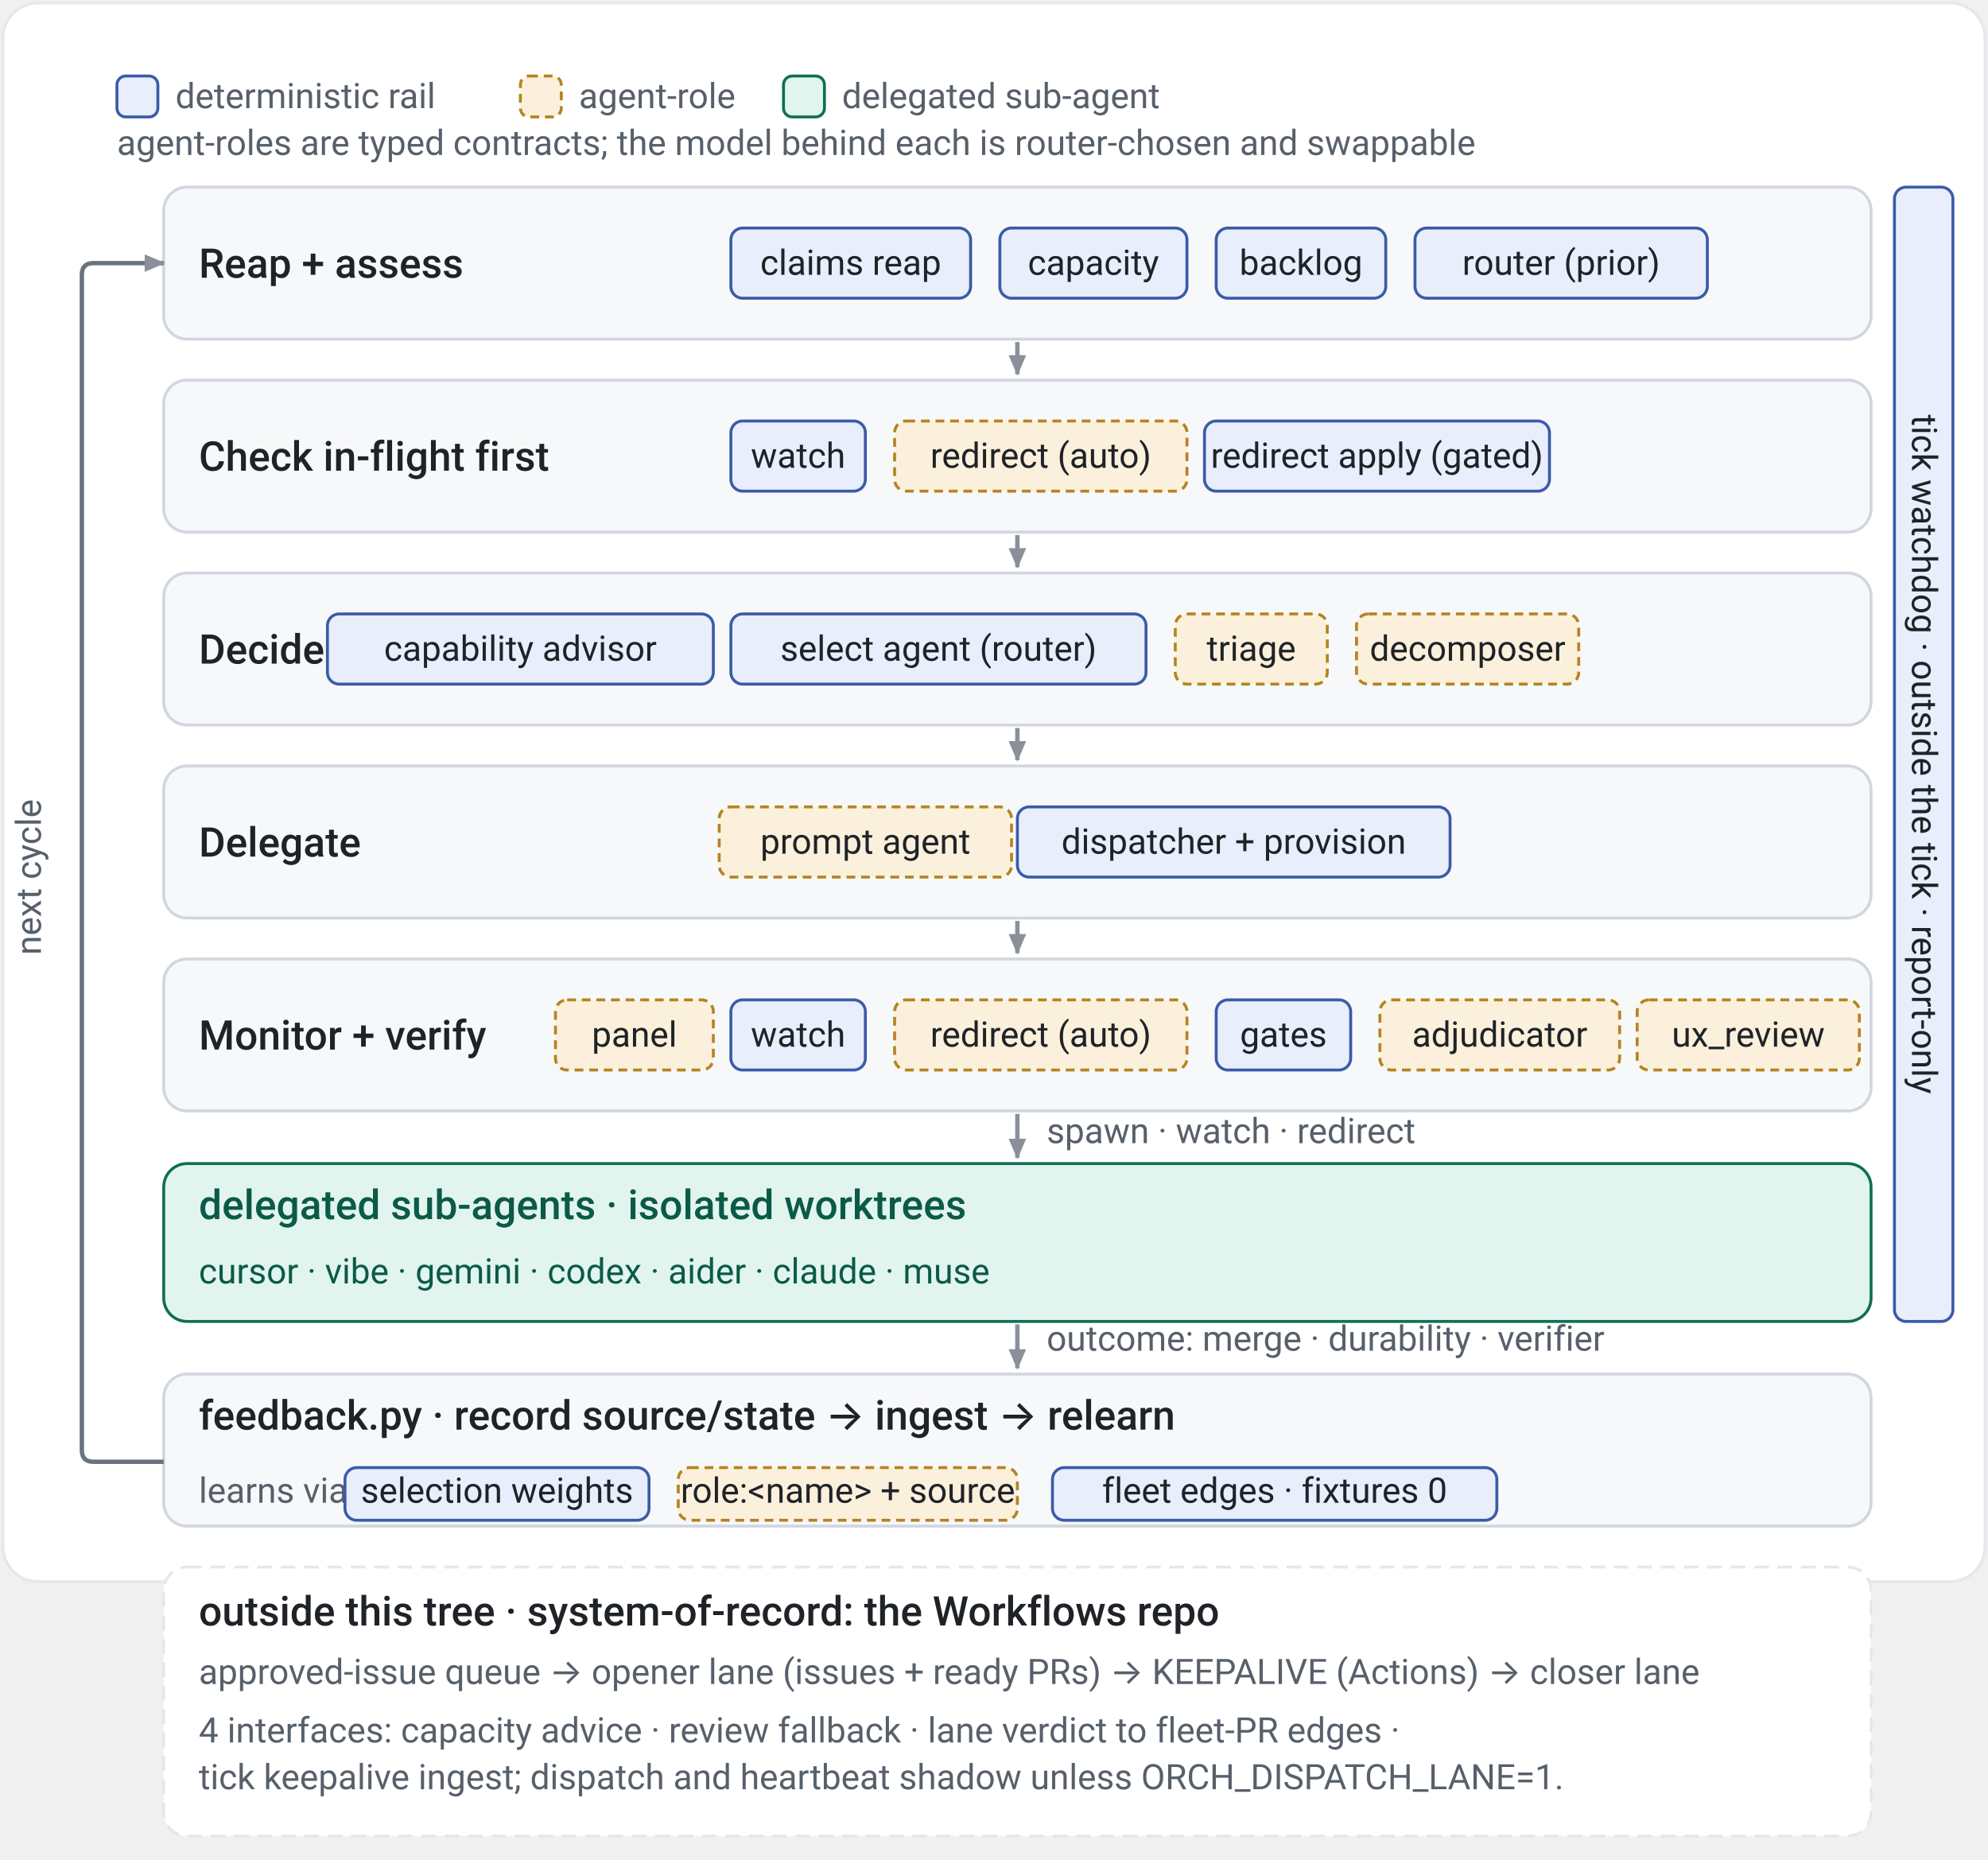
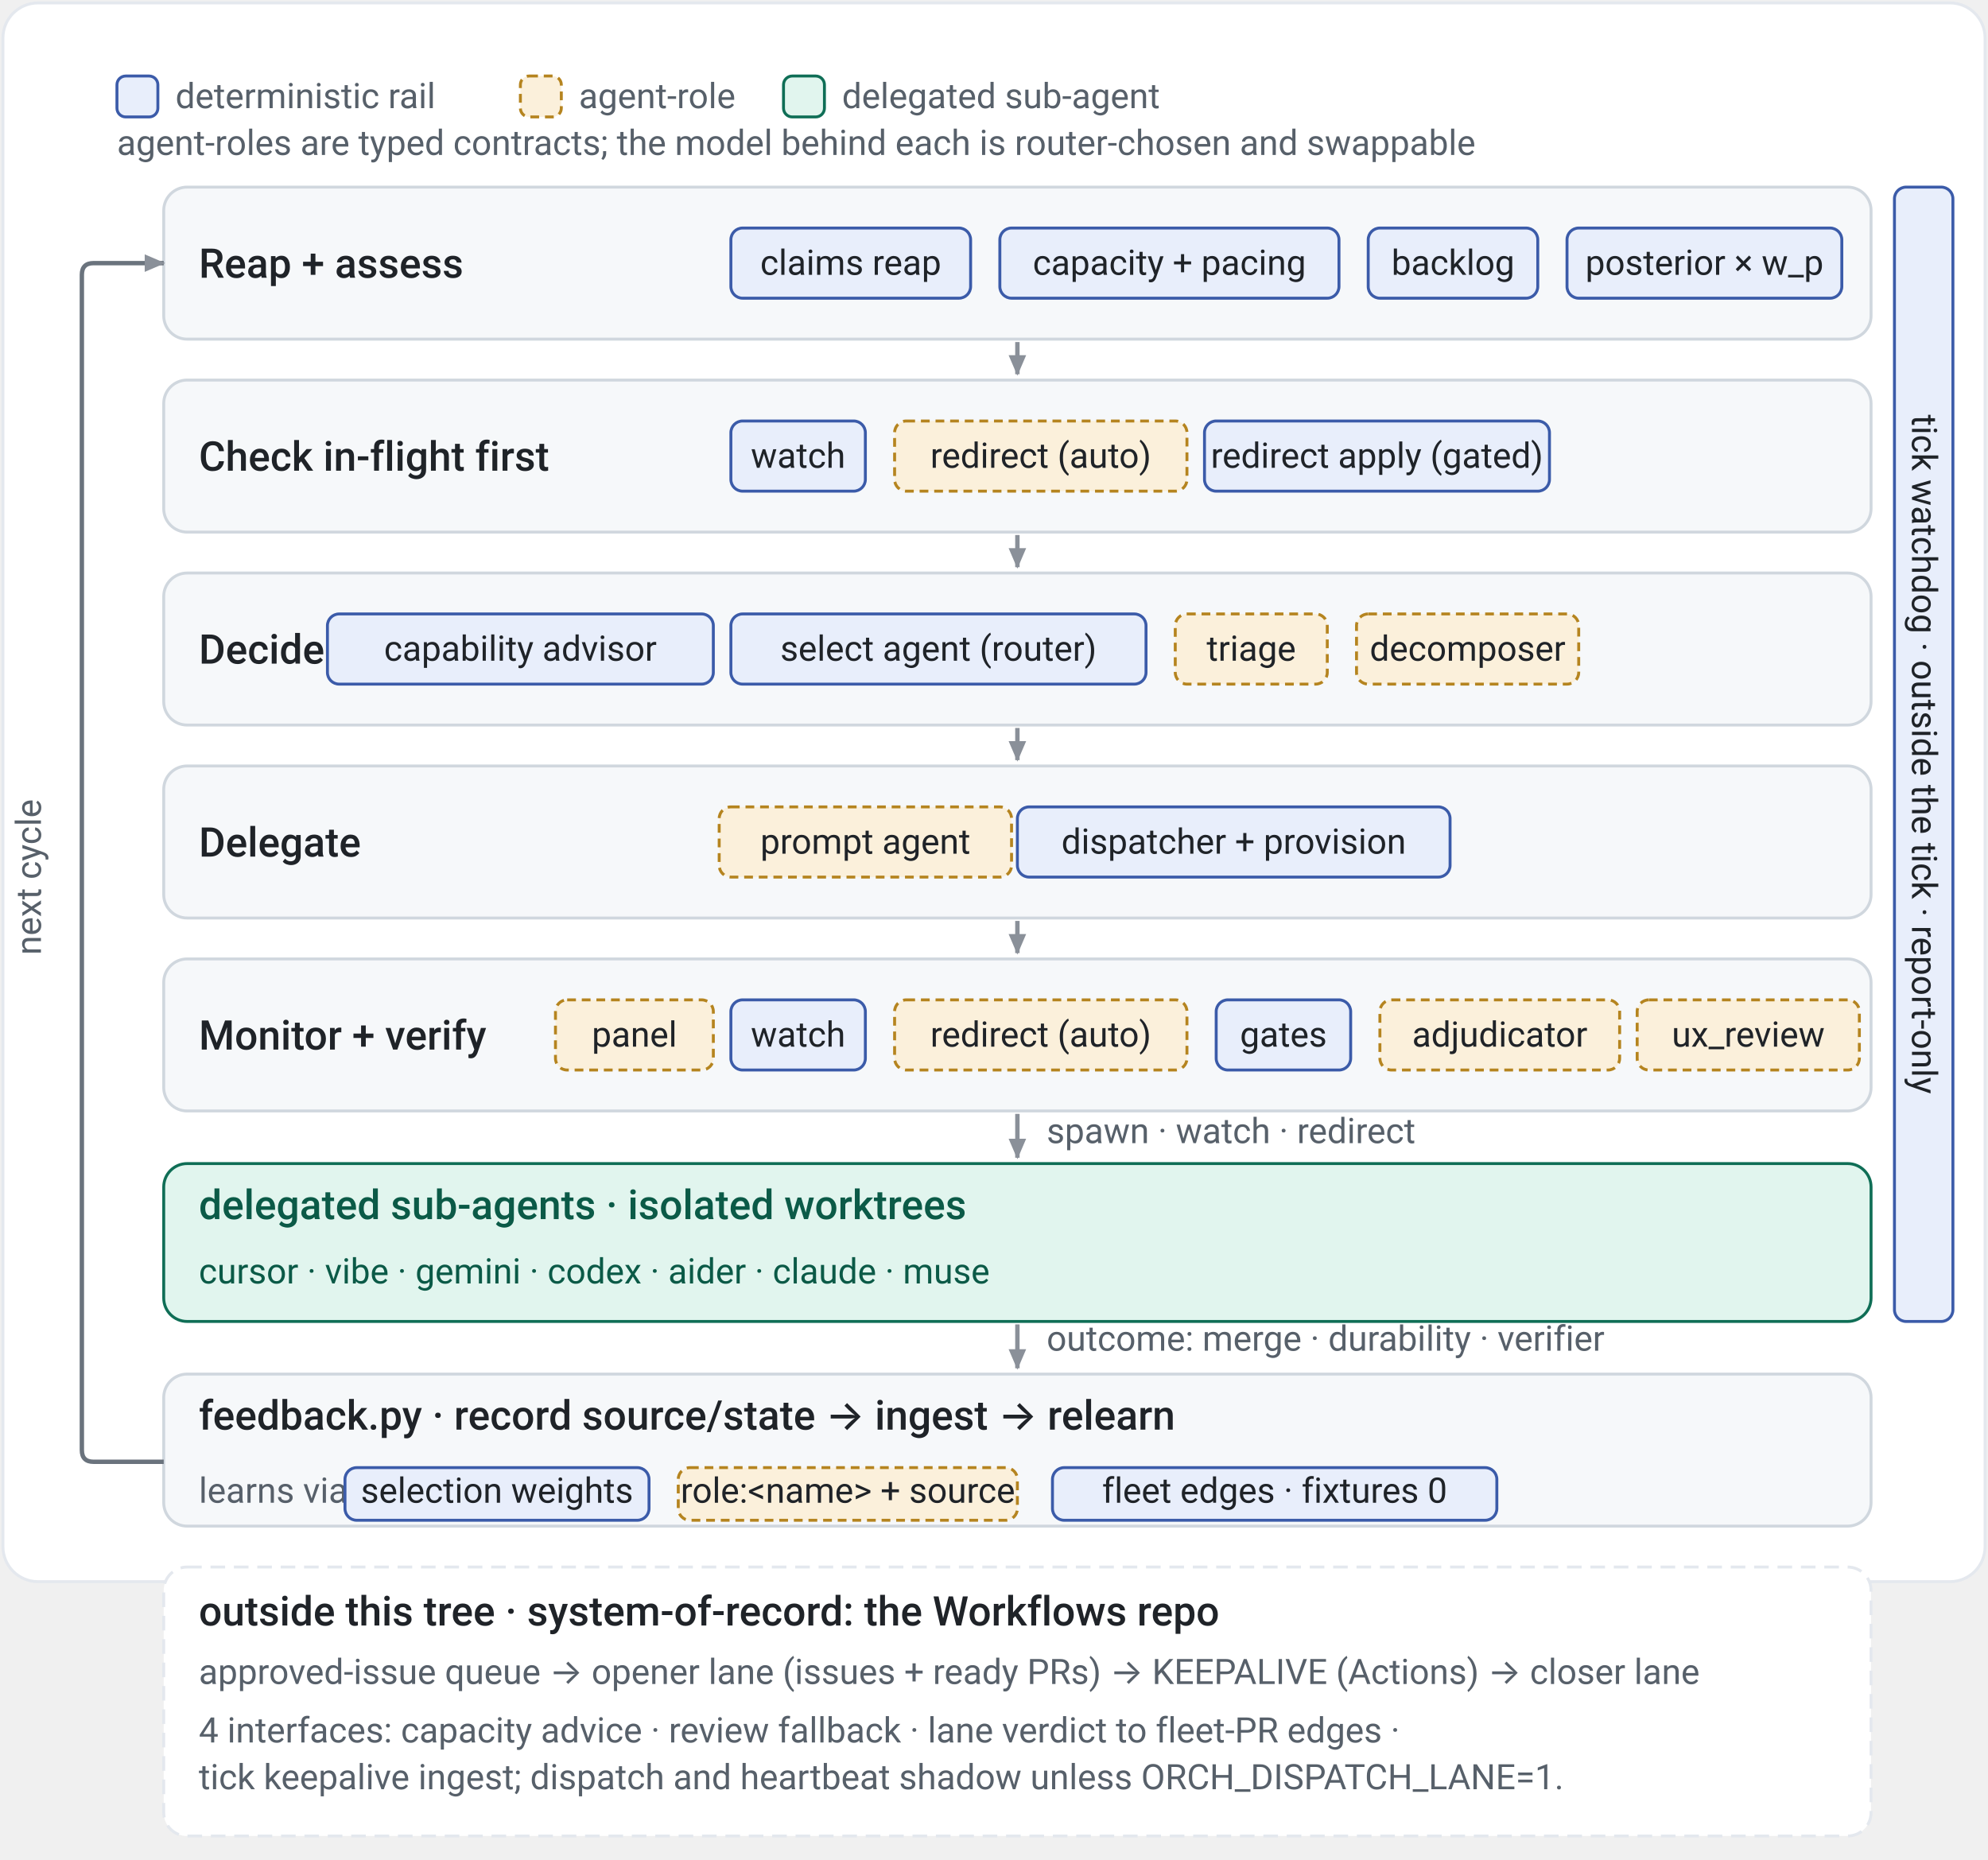
<svg xmlns="http://www.w3.org/2000/svg" width="680" viewBox="0 0 680 636" role="img">
  <style>
  .bg{fill:#ffffff;stroke:#e4e8ee;}
  .t,.th,.subhead{font:500 14px ui-sans-serif,system-ui,-apple-system,"Segoe UI",Roboto,sans-serif;fill:#1f2328;}
  .subhead{fill:#0b5a47;}
  .ts{font:400 12px ui-sans-serif,system-ui,-apple-system,"Segoe UI",Roboto,sans-serif;fill:#57606a;}
  .ct{font:400 12px ui-sans-serif,system-ui,-apple-system,"Segoe UI",Roboto,sans-serif;fill:#1f2328;}
  .ctsub{font:400 12px ui-sans-serif,system-ui,-apple-system,"Segoe UI",Roboto,sans-serif;fill:#0b5a47;}
  .stage{fill:#f6f8fa;stroke:#d0d7de;}
  .rail{fill:#e8eefb;stroke:#3b5ba9;}
  .role{fill:#fbf0db;stroke:#b5841f;stroke-dasharray:3 2;}
  .sub{fill:#e1f5ee;stroke:#0f6e56;}
  .arrow{stroke:#8a9099;stroke-width:1.5;fill:none;}
  .return{stroke:#6a737d;stroke-width:1.5;fill:none;}
</style>
  <defs>
    <marker id="ah" markerWidth="9" markerHeight="9" refX="6.5" refY="3" orient="auto" markerUnits="userSpaceOnUse">
      <path d="M0,0 L7,3 L0,6 Z" fill="#8a9099" />
    </marker>
  </defs>
  <rect class="bg" x="1" y="1" width="678" height="540" rx="12" />
  <rect class="rail" x="40" y="26" width="14" height="14" rx="3" />
  <text class="ts" x="60" y="37">deterministic rail</text>
  <rect class="role" x="178" y="26" width="14" height="14" rx="3" />
  <text class="ts" x="198" y="37">agent-role</text>
  <rect class="sub" x="268" y="26" width="14" height="14" rx="3" />
  <text class="ts" x="288" y="37">delegated sub-agent</text>
  <text class="ts" x="40" y="53">agent-roles are typed contracts; the model behind each is router-chosen and swappable</text>
  <rect class="stage" x="56" y="64" width="584" height="52" rx="8" />
  <text class="th" x="68" y="95">Reap + assess</text>
  <rect class="rail" x="250" y="78" width="82" height="24" rx="4" />
  <text class="ct" x="291" y="94" text-anchor="middle">claims reap</text>
-   <rect class="rail" x="342" y="78" width="64" height="24" rx="4" />
-   <text class="ct" x="374" y="94" text-anchor="middle">capacity</text>
-   <rect class="rail" x="416" y="78" width="58" height="24" rx="4" />
-   <text class="ct" x="445" y="94" text-anchor="middle">backlog</text>
-   <rect class="rail" x="484" y="78" width="100" height="24" rx="4" />
-   <text class="ct" x="534" y="94" text-anchor="middle">router (prior)</text>
+   <rect class="rail" x="342" y="78" width="116" height="24" rx="4" />
+   <text class="ct" x="400" y="94" text-anchor="middle">capacity + pacing</text>
+   <rect class="rail" x="468" y="78" width="58" height="24" rx="4" />
+   <text class="ct" x="497" y="94" text-anchor="middle">backlog</text>
+   <rect class="rail" x="536" y="78" width="94" height="24" rx="4" />
+   <text class="ct" x="583" y="94" text-anchor="middle">posterior × w_p</text>
  <rect class="stage" x="56" y="130" width="584" height="52" rx="8" />
  <text class="th" x="68" y="161">Check in-flight first</text>
  <rect class="rail" x="250" y="144" width="46" height="24" rx="4" />
  <text class="ct" x="273" y="160" text-anchor="middle">watch</text>
  <rect class="role" x="306" y="144" width="100" height="24" rx="4" />
  <text class="ct" x="356" y="160" text-anchor="middle">redirect (auto)</text>
  <rect class="rail" x="412" y="144" width="118" height="24" rx="4" />
  <text class="ct" x="471" y="160" text-anchor="middle">redirect apply (gated)</text>
  <rect class="stage" x="56" y="196" width="584" height="52" rx="8" />
  <text class="th" x="68" y="227">Decide</text>
  <rect class="rail" x="112" y="210" width="132" height="24" rx="4" />
  <text class="ct" x="178" y="226" text-anchor="middle">capability advisor</text>
  <rect class="rail" x="250" y="210" width="142" height="24" rx="4" />
  <text class="ct" x="321" y="226" text-anchor="middle">select agent (router)</text>
  <rect class="role" x="402" y="210" width="52" height="24" rx="4" />
  <text class="ct" x="428" y="226" text-anchor="middle">triage</text>
  <rect class="role" x="464" y="210" width="76" height="24" rx="4" />
  <text class="ct" x="502" y="226" text-anchor="middle">decomposer</text>
  <rect class="stage" x="56" y="262" width="584" height="52" rx="8" />
  <text class="th" x="68" y="293">Delegate</text>
  <rect class="role" x="246" y="276" width="100" height="24" rx="4" />
  <text class="ct" x="296" y="292" text-anchor="middle">prompt agent</text>
  <rect class="rail" x="348" y="276" width="148" height="24" rx="4" />
  <text class="ct" x="422" y="292" text-anchor="middle">dispatcher + provision</text>
  <rect class="stage" x="56" y="328" width="584" height="52" rx="8" />
  <text class="th" x="68" y="359">Monitor + verify</text>
  <rect class="rail" x="250" y="342" width="46" height="24" rx="4" />
  <text class="ct" x="273" y="358" text-anchor="middle">watch</text>
  <rect class="role" x="306" y="342" width="100" height="24" rx="4" />
  <text class="ct" x="356" y="358" text-anchor="middle">redirect (auto)</text>
  <rect class="rail" x="416" y="342" width="46" height="24" rx="4" />
  <text class="ct" x="439" y="358" text-anchor="middle">gates</text>
  <rect class="role" x="472" y="342" width="82" height="24" rx="4" />
  <text class="ct" x="513" y="358" text-anchor="middle">adjudicator</text>
  <rect class="role" x="560" y="342" width="76" height="24" rx="4" />
  <text class="ct" x="598" y="358" text-anchor="middle">ux_review</text>
  <g>
    <rect class="role" x="190" y="342" width="54" height="24" rx="4" />
    <text class="ct" x="217" y="358" text-anchor="middle">panel</text>
  </g>
  <line class="arrow" x1="348" y1="117" x2="348" y2="128" marker-end="url(#ah)" />
  <line class="arrow" x1="348" y1="183" x2="348" y2="194" marker-end="url(#ah)" />
  <line class="arrow" x1="348" y1="249" x2="348" y2="260" marker-end="url(#ah)" />
  <line class="arrow" x1="348" y1="315" x2="348" y2="326" marker-end="url(#ah)" />
  <line class="arrow" x1="348" y1="381" x2="348" y2="396" marker-end="url(#ah)" />
  <text class="ts" x="358" y="391">spawn · watch · redirect</text>
  <rect class="sub" x="56" y="398" width="584" height="54" rx="8" />
  <text class="subhead" x="68" y="417">delegated sub-agents · isolated worktrees</text>
  <text class="ctsub" x="68" y="439">cursor · vibe · gemini · codex · aider · claude · muse</text>
  <line class="arrow" x1="348" y1="453" x2="348" y2="468" marker-end="url(#ah)" />
  <text class="ts" x="358" y="462">outcome: merge · durability · verifier</text>
  <rect class="stage" x="56" y="470" width="584" height="52" rx="8" />
  <text class="th" x="68" y="489">feedback.py · record source/state → ingest → relearn</text>
  <text class="ts" x="68" y="514">learns via outcomes:</text>
  <rect class="rail" x="118" y="502" width="104" height="18" rx="4" />
  <text class="ct" x="170" y="514" text-anchor="middle">selection weights</text>
  <rect class="role" x="232" y="502" width="116" height="18" rx="4" />
  <text class="ct" x="290" y="514" text-anchor="middle">role:&lt;name&gt; + source</text>
  <rect class="rail" x="360" y="502" width="152" height="18" rx="4" />
  <text class="ct" x="436" y="514" text-anchor="middle">fleet edges · fixtures 0</text>
  <path class="return" d="M56,500 L32,500 Q28,500 28,496 L28,94 Q28,90 32,90 L56,90" marker-end="url(#ah)" />
  <text class="ts" x="14" y="300" text-anchor="middle" transform="rotate(-90 14 300)">next cycle</text>
  <rect class="rail" x="648" y="64" width="20" height="388" rx="4" />
  <text class="ct" x="654" y="258" text-anchor="middle" transform="rotate(90 654 258)">tick watchdog · outside the tick · report-only</text>
  <rect class="bg" x="56" y="536" width="584" height="92" rx="8" stroke-dasharray="5 3" />
  <text class="th" x="68" y="556">outside this tree · system-of-record: the Workflows repo</text>
  <text class="ts" x="68" y="576">approved-issue queue → opener lane (issues + ready PRs) → KEEPALIVE (Actions) → closer lane</text>
  <text class="ts" x="68" y="596">4 interfaces: capacity advice · review fallback · lane verdict to fleet-PR edges ·</text>
  <text class="ts" x="68" y="612">tick keepalive ingest; dispatch and heartbeat shadow unless ORCH_DISPATCH_LANE=1.</text>
</svg>
